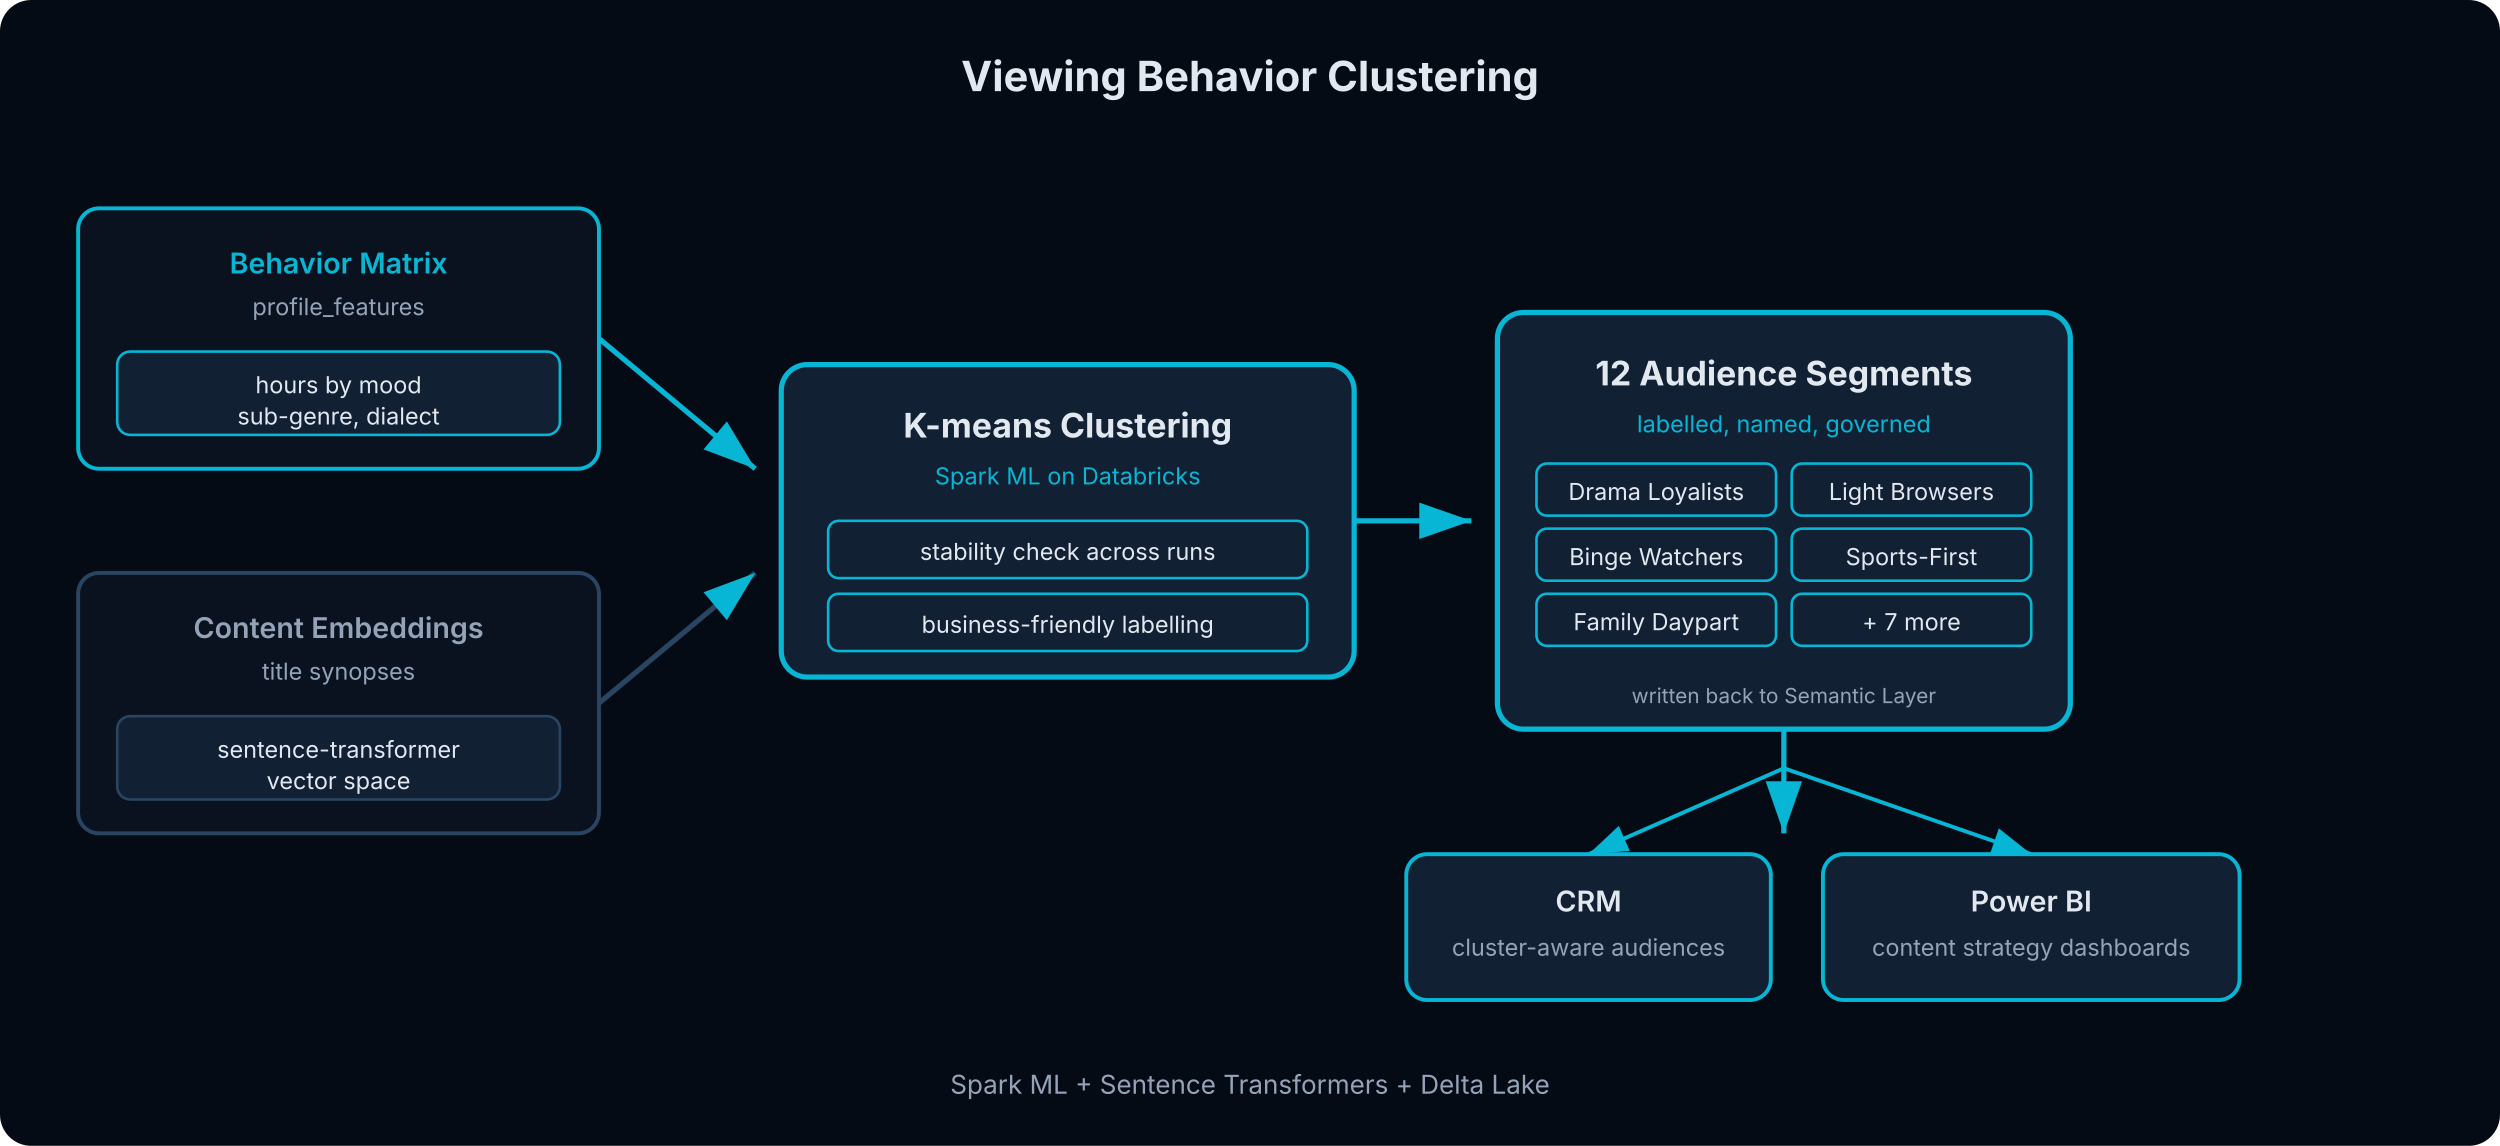
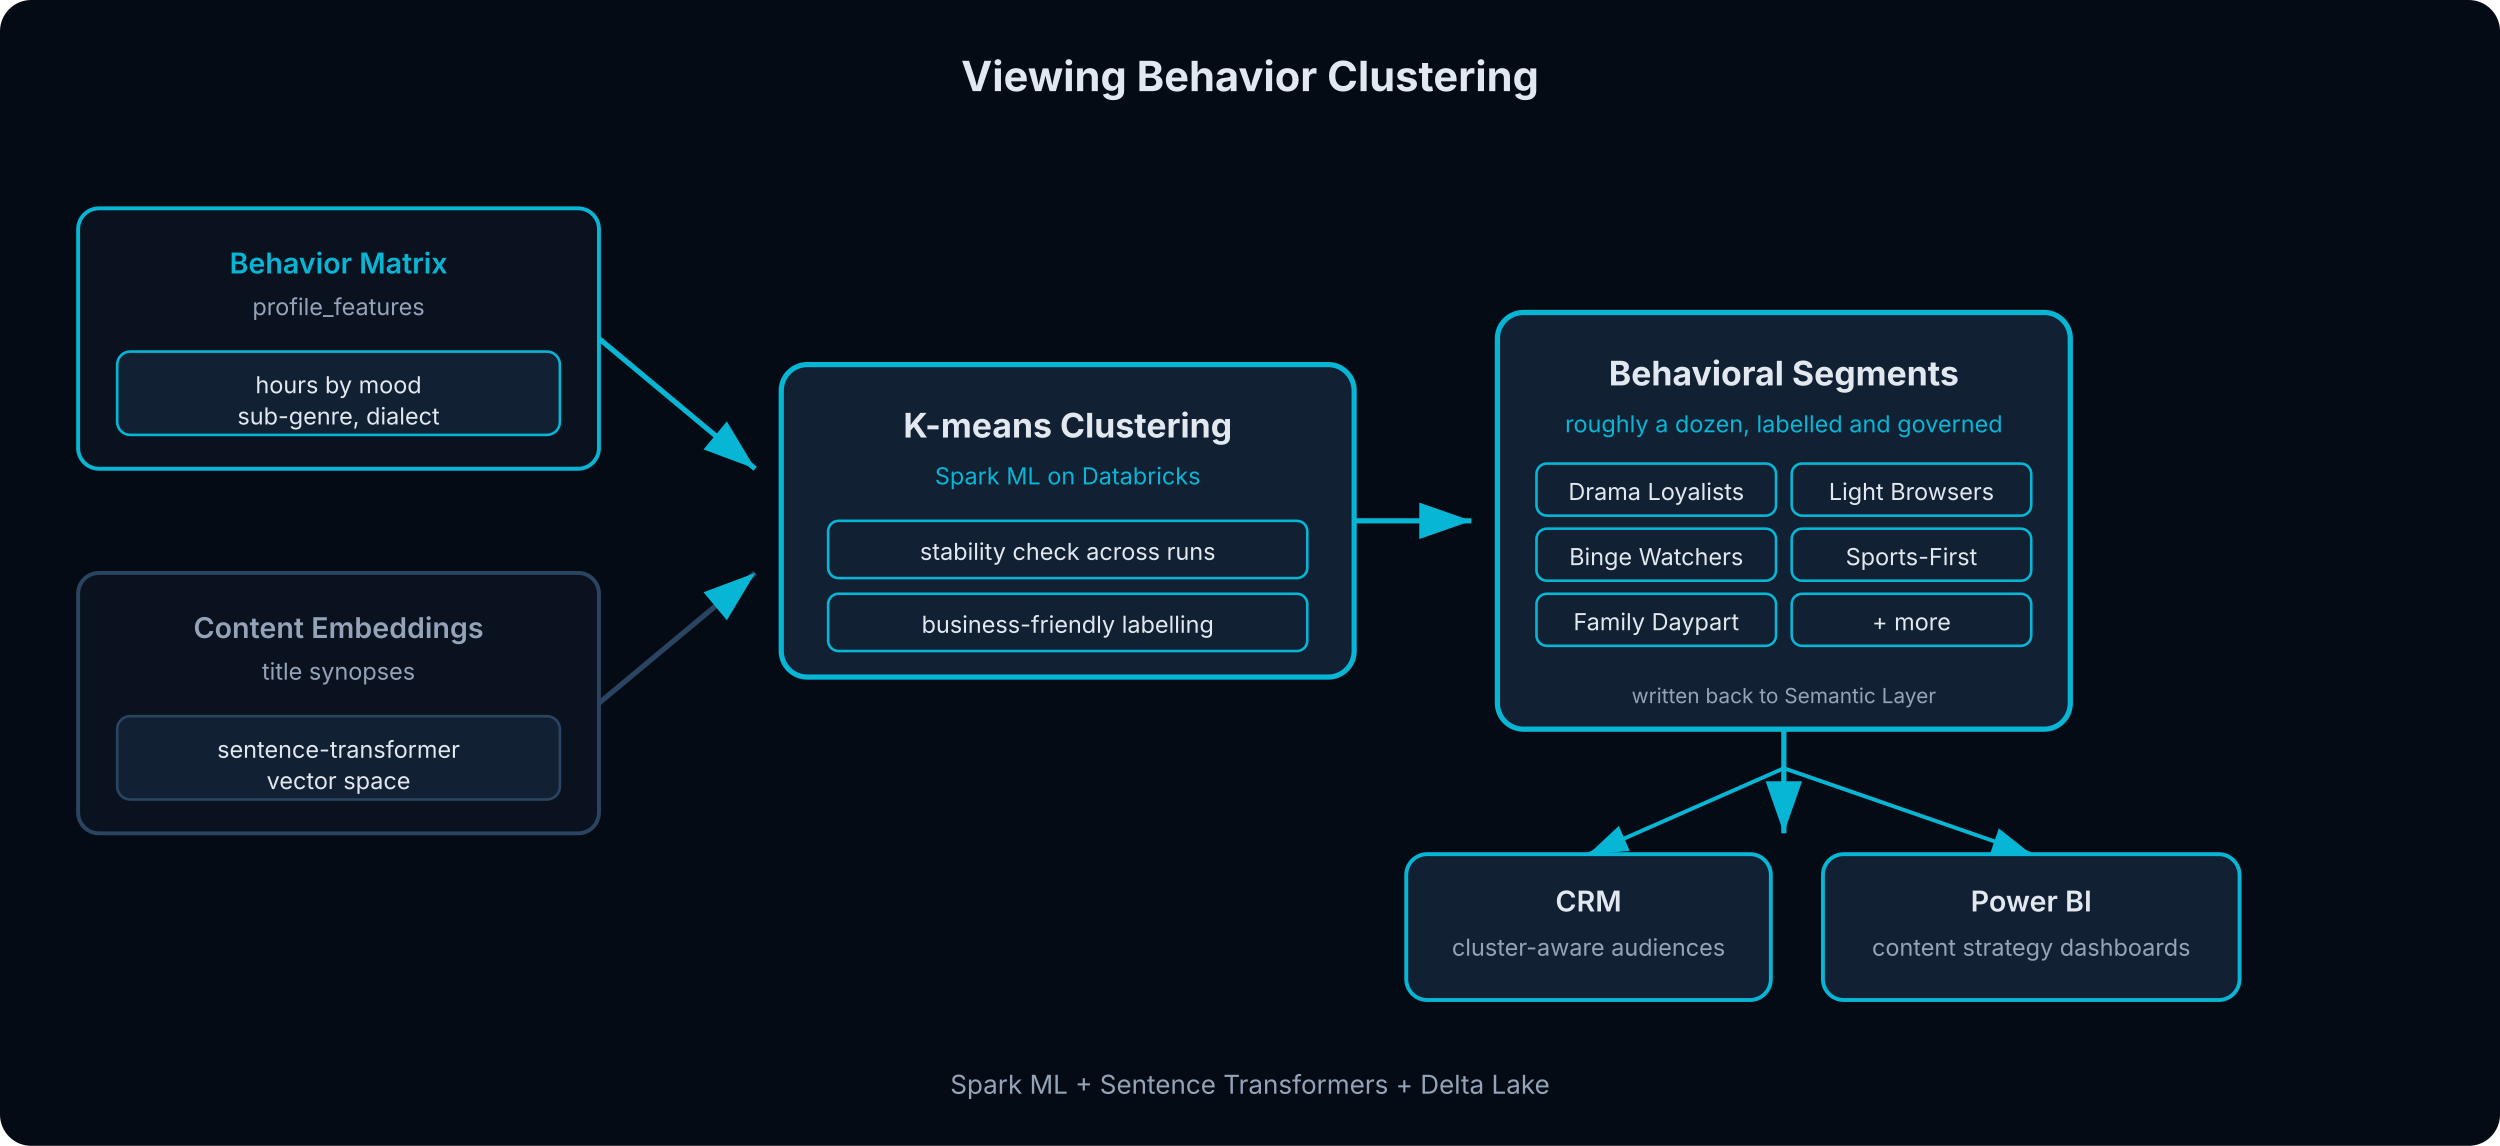
<svg xmlns="http://www.w3.org/2000/svg" viewBox="0 0 960 440" font-family="Inter, system-ui, sans-serif">
  <defs>
    <marker id="clArr" markerWidth="10" markerHeight="7" refX="10" refY="3.5" orient="auto">
      <polygon points="0 0, 10 3.5, 0 7" fill="#06B6D4" />
    </marker>
  </defs>
  <rect width="960" height="440" rx="12" fill="#050B14" />
  <text x="480" y="35" text-anchor="middle" font-size="16" font-weight="700" fill="#E2E8F0">Viewing Behavior Clustering</text>
  <rect x="30" y="80" width="200" height="100" rx="8" stroke-width="1.5" fill="#0A1220" stroke="#06B6D4" />
  <text x="130" y="105" text-anchor="middle" font-size="11" font-weight="600" fill="#06B6D4">Behavior Matrix</text>
  <text x="130" y="121" text-anchor="middle" font-size="9" fill="#94A3B8">profile_features</text>
  <rect x="45" y="135" width="170" height="32" rx="5" stroke-width="1" fill="#122033" stroke="#06B6D4" />
  <text x="130" y="151" text-anchor="middle" font-size="9" fill="#E2E8F0">hours by mood</text>
  <text x="130" y="163" text-anchor="middle" font-size="9" fill="#E2E8F0">sub-genre, dialect</text>
  <rect x="30" y="220" width="200" height="100" rx="8" stroke-width="1.5" fill="#0A1220" stroke="#2A4561" />
  <text x="130" y="245" text-anchor="middle" font-size="11" font-weight="600" fill="#94A3B8">Content Embeddings</text>
  <text x="130" y="261" text-anchor="middle" font-size="9" fill="#94A3B8">title synopses</text>
  <rect x="45" y="275" width="170" height="32" rx="5" stroke-width="1" fill="#122033" stroke="#2A4561" />
  <text x="130" y="291" text-anchor="middle" font-size="9" fill="#E2E8F0">sentence-transformer</text>
  <text x="130" y="303" text-anchor="middle" font-size="9" fill="#E2E8F0">vector space</text>
  <line x1="230" y1="130" x2="290" y2="180" stroke-width="2" marker-end="url(#clArr)" stroke="#06B6D4" />
  <line x1="230" y1="270" x2="290" y2="220" stroke-width="2" marker-end="url(#clArr)" stroke="#2A4561" />
  <rect x="300" y="140" width="220" height="120" rx="10" stroke-width="2" fill="#122033" stroke="#06B6D4" />
  <text x="410" y="168" text-anchor="middle" font-size="13" font-weight="700" fill="#E2E8F0">K-means Clustering</text>
  <text x="410" y="186" text-anchor="middle" font-size="9" fill="#06B6D4">Spark ML on Databricks</text>
  <rect x="318" y="200" width="184" height="22" rx="4" stroke-width="1" fill="#122033" stroke="#06B6D4" />
  <text x="410" y="215" text-anchor="middle" font-size="9" fill="#E2E8F0">stability check across runs</text>
  <rect x="318" y="228" width="184" height="22" rx="4" stroke-width="1" fill="#122033" stroke="#06B6D4" />
  <text x="410" y="243" text-anchor="middle" font-size="9" fill="#E2E8F0">business-friendly labelling</text>
  <line x1="520" y1="200" x2="565" y2="200" stroke-width="2" marker-end="url(#clArr)" stroke="#06B6D4" />
  <rect x="575" y="120" width="220" height="160" rx="10" stroke-width="2" fill="#122033" stroke="#06B6D4" />
-   <text x="685" y="148" text-anchor="middle" font-size="13" font-weight="700" fill="#E2E8F0">12 Audience Segments</text>
-   <text x="685" y="166" text-anchor="middle" font-size="9" fill="#06B6D4">labelled, named, governed</text>
+   <text x="685" y="148" text-anchor="middle" font-size="13" font-weight="700" fill="#E2E8F0">Behavioral Segments</text>
+   <text x="685" y="166" text-anchor="middle" font-size="9" fill="#06B6D4">roughly a dozen, labelled and governed</text>
  <g font-size="9" fill="#E2E8F0">
    <rect x="590" y="178" width="92" height="20" rx="4" stroke-width="1" fill="#122033" stroke="#06B6D4" />
    <text x="636" y="192" text-anchor="middle">Drama Loyalists</text>
    <rect x="688" y="178" width="92" height="20" rx="4" stroke-width="1" fill="#122033" stroke="#06B6D4" />
    <text x="734" y="192" text-anchor="middle">Light Browsers</text>
    <rect x="590" y="203" width="92" height="20" rx="4" stroke-width="1" fill="#122033" stroke="#06B6D4" />
    <text x="636" y="217" text-anchor="middle">Binge Watchers</text>
    <rect x="688" y="203" width="92" height="20" rx="4" stroke-width="1" fill="#122033" stroke="#06B6D4" />
    <text x="734" y="217" text-anchor="middle">Sports-First</text>
    <rect x="590" y="228" width="92" height="20" rx="4" stroke-width="1" fill="#122033" stroke="#06B6D4" />
    <text x="636" y="242" text-anchor="middle">Family Daypart</text>
    <rect x="688" y="228" width="92" height="20" rx="4" stroke-width="1" fill="#122033" stroke="#06B6D4" />
-     <text x="734" y="242" text-anchor="middle">+ 7 more</text>
+     <text x="734" y="242" text-anchor="middle">+ more</text>
  </g>
  <text x="685" y="270" text-anchor="middle" font-size="8" fill="#94A3B8">written back to Semantic Layer</text>
  <line x1="685" y1="280" x2="685" y2="320" stroke-width="2" marker-end="url(#clArr)" stroke="#06B6D4" />
  <rect x="540" y="328" width="140" height="56" rx="8" stroke-width="1.5" fill="#122033" stroke="#06B6D4" />
  <text x="610" y="350" text-anchor="middle" font-size="11" font-weight="600" fill="#E2E8F0">CRM</text>
  <text x="610" y="367" text-anchor="middle" font-size="9" fill="#94A3B8">cluster-aware audiences</text>
  <rect x="700" y="328" width="160" height="56" rx="8" stroke-width="1.5" fill="#122033" stroke="#06B6D4" />
  <text x="780" y="350" text-anchor="middle" font-size="11" font-weight="600" fill="#E2E8F0">Power BI</text>
  <text x="780" y="367" text-anchor="middle" font-size="9" fill="#94A3B8">content strategy dashboards</text>
  <line x1="685" y1="295" x2="610" y2="328" stroke-width="1.5" marker-end="url(#clArr)" stroke="#06B6D4" />
  <line x1="685" y1="295" x2="780" y2="328" stroke-width="1.5" marker-end="url(#clArr)" stroke="#06B6D4" />
  <text x="480" y="420" text-anchor="middle" font-size="10" fill="#94A3B8">Spark ML + Sentence Transformers + Delta Lake</text>
</svg>
